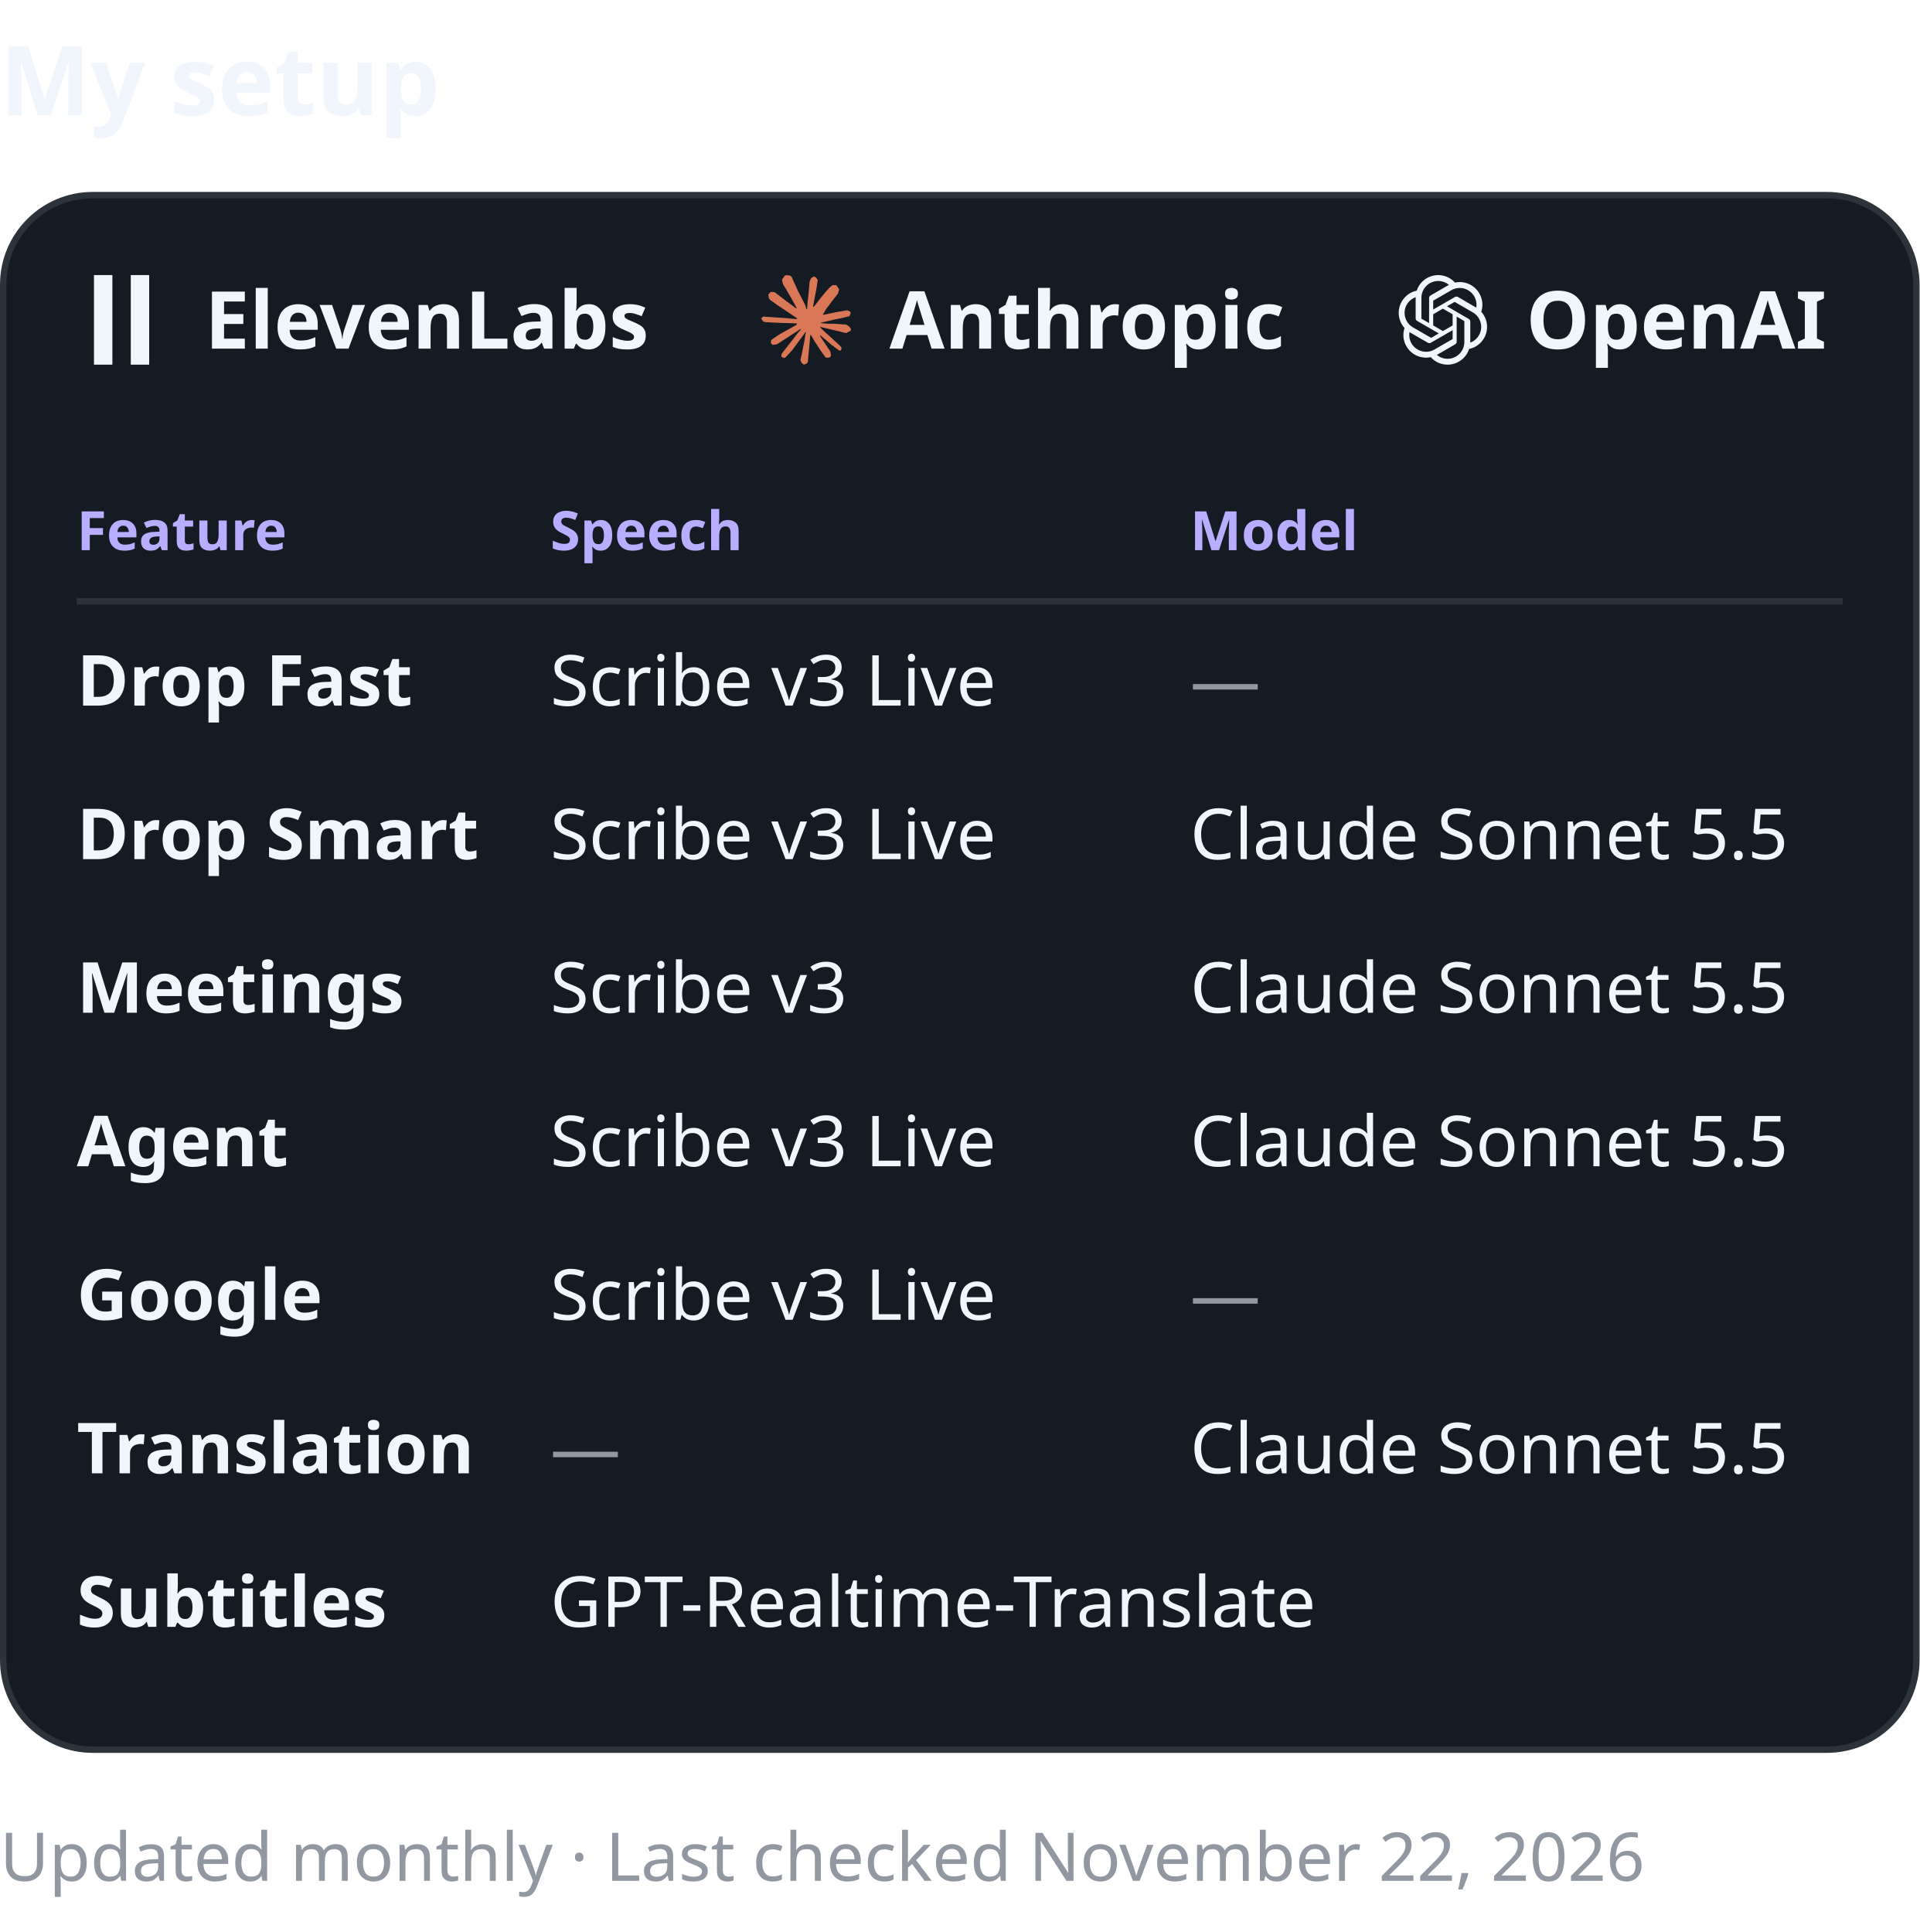
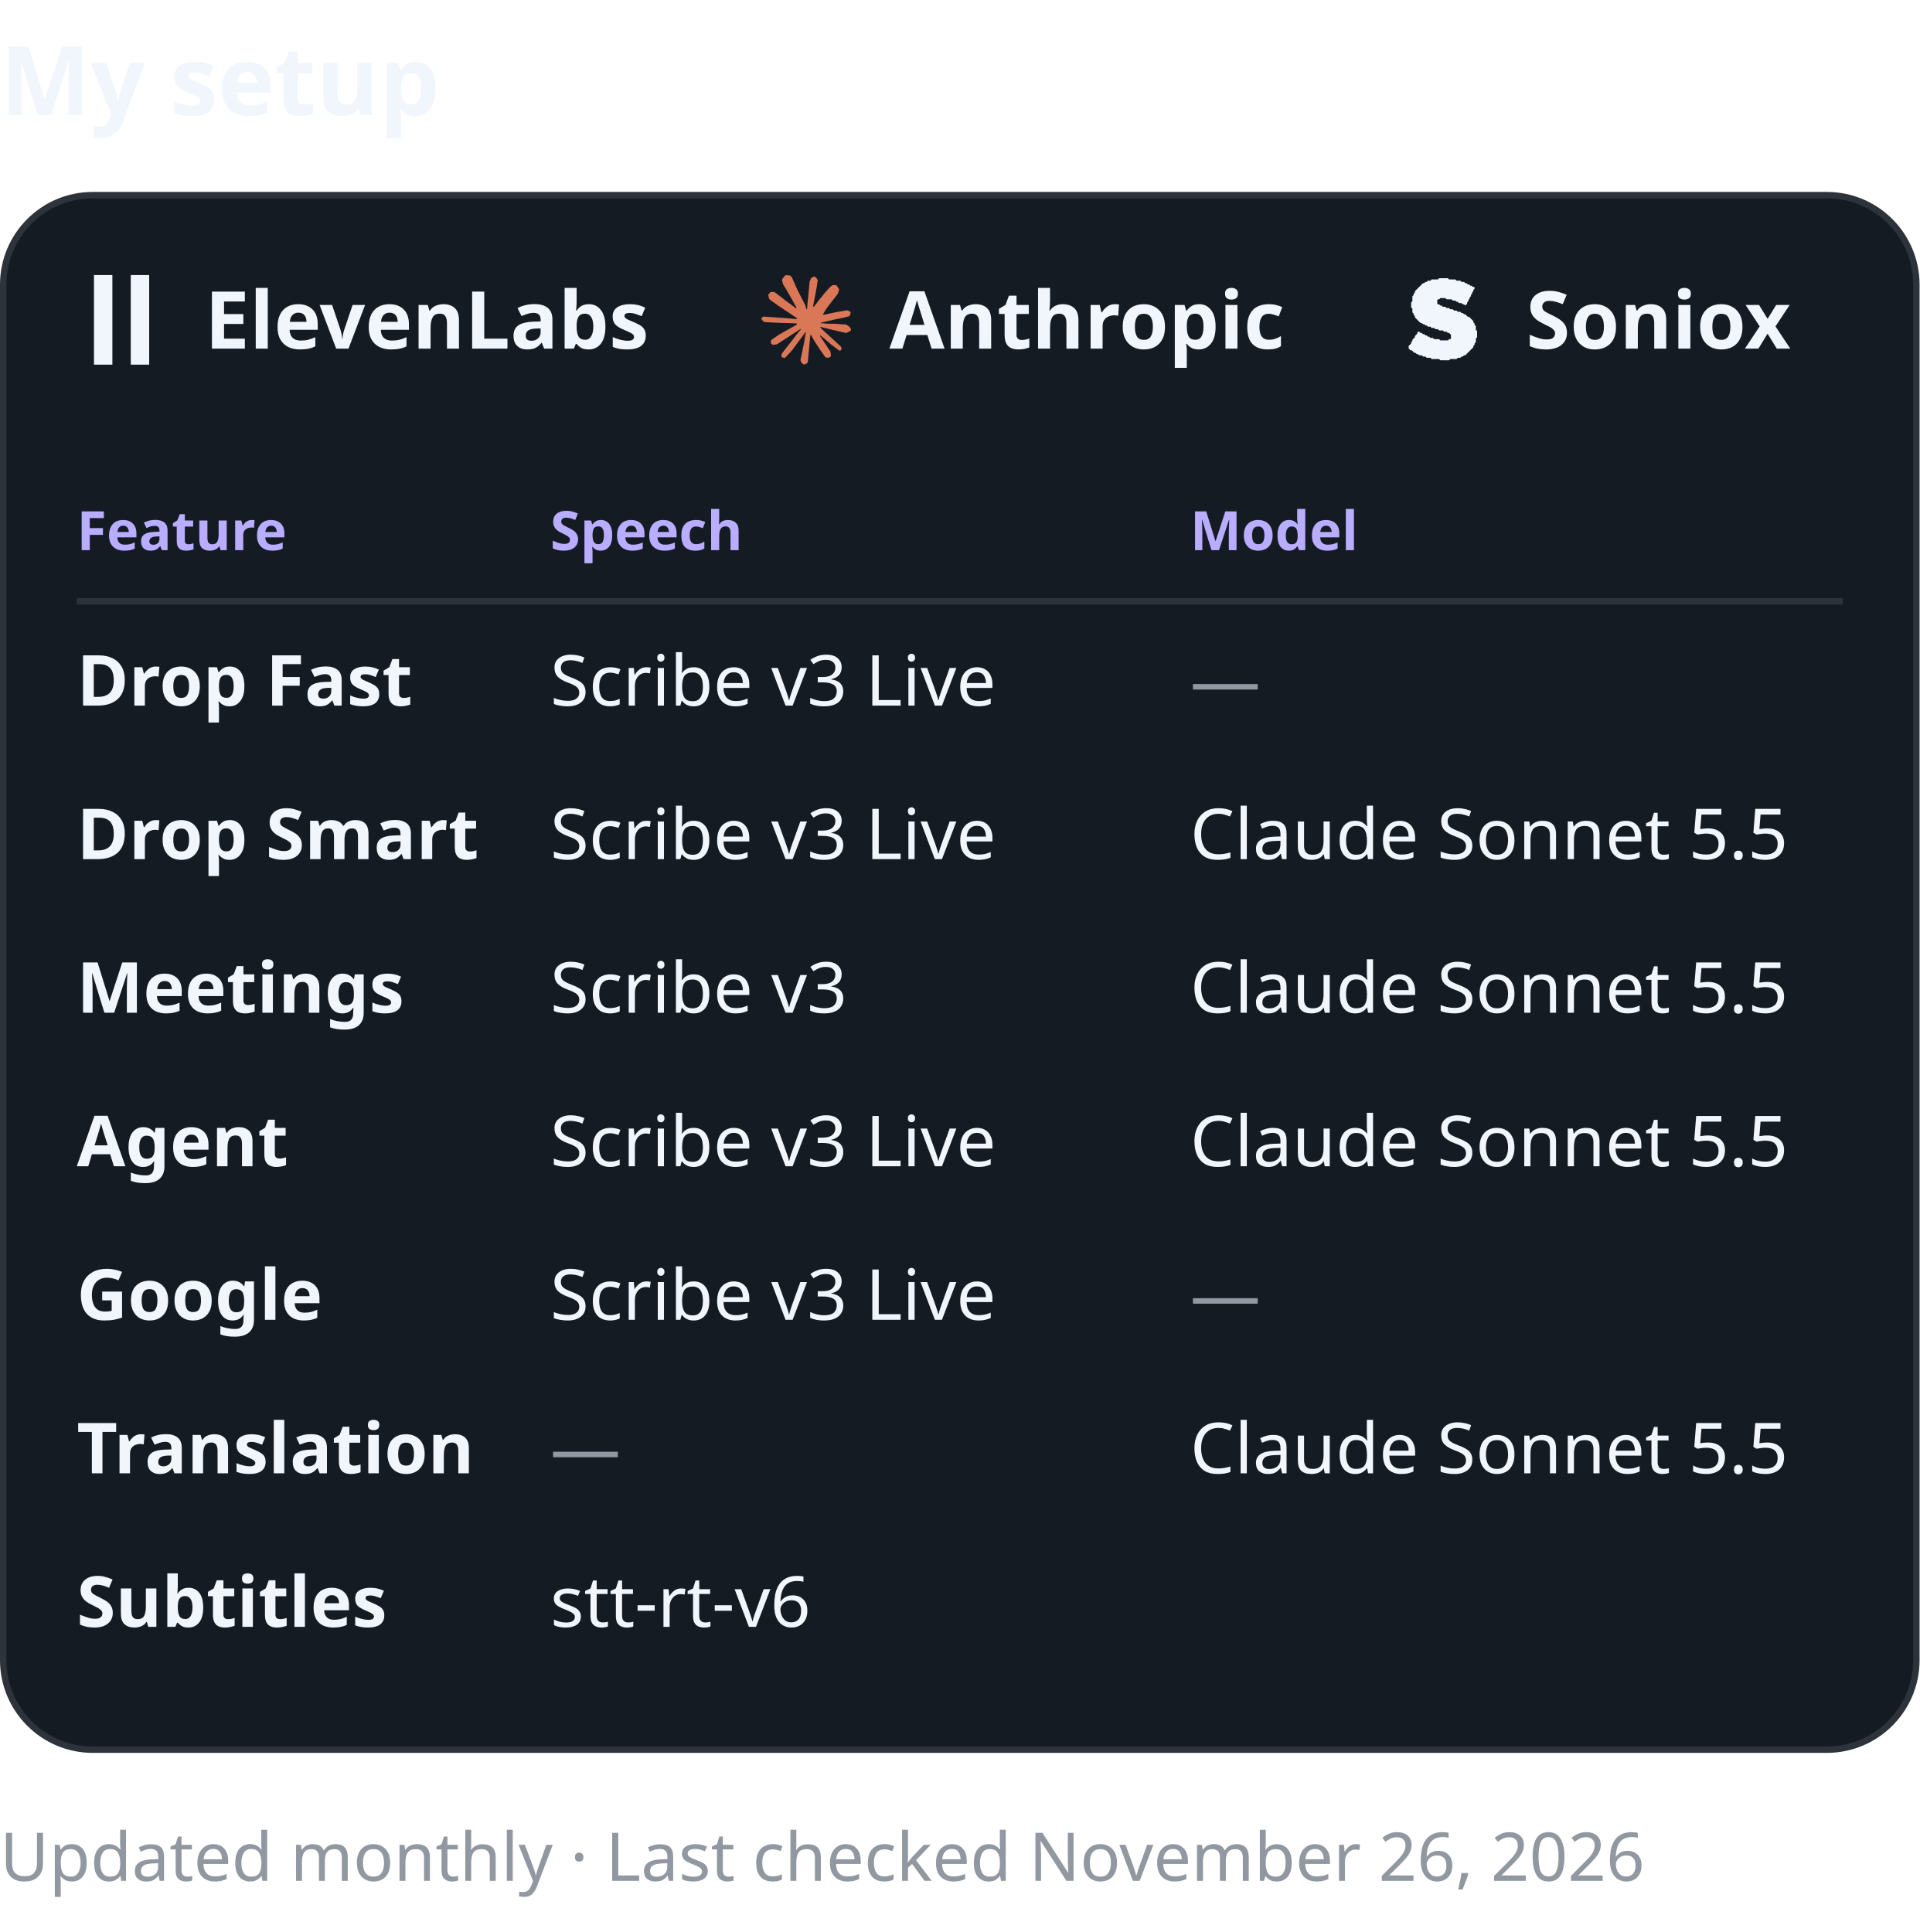
<svg xmlns="http://www.w3.org/2000/svg" width="300" height="302" viewBox="0 0 300 302">
  <text x="0" y="18" font-family="-apple-system, BlinkMacSystemFont, 'Segoe UI', 'Noto Sans', Helvetica, Arial, sans-serif" font-size="15" font-weight="700" fill="#f0f6fc">My setup</text>
  <rect x="0.5" y="30.5" width="299" height="243" rx="14" fill="#151b23" stroke="#2d333b" />
  <svg x="12" y="43" width="14" height="14" fill="#f0f6fc" role="img" viewBox="0 0 24 24">
    <path d="M4.604 0v24h4.932V0zm9.861 0v24h4.932V0z" />
  </svg>
  <text x="32" y="54.5" font-family="-apple-system, BlinkMacSystemFont, 'Segoe UI', 'Noto Sans', Helvetica, Arial, sans-serif" font-size="12.5" font-weight="600" fill="#f0f6fc">ElevenLabs</text>
  <svg x="119.0" y="43" width="14" height="14" fill="#d97757" role="img" viewBox="0 0 24 24">
    <path d="m4.714 15.956 4.717-2.647.079-.231-.079-.128h-.231l-.789-.049-2.696-.073-2.337-.097-2.265-.121-.571-.121-.534-.704.055-.352.48-.322.686.061 1.518.103 2.277.158 1.651.097 2.447.255h.389l.055-.158-.134-.097-.103-.097L6.973 9.836l-2.55-1.688-1.336-.971-.723-.492-.364-.461-.158-1.008.656-.723.88.061.225.061.892.686 1.906 1.475 2.489 1.834.364.303.146-.103.018-.073-.164-.273-1.354-2.447-1.445-2.489-.643-1.032-.17-.619c-.061-.255-.103-.467-.103-.729L6.287.134 6.7 0l.996.134.419.364.619 1.415 1.002 2.228 1.554 3.03.455.898.243.832.091.255h.158v-.146l.128-1.706.237-2.095.231-2.696.079-.759.376-.911.747-.492.583.279.48.686-.067.443-.285 1.852-.559 2.902-.364 1.943h.212l.243-.243.984-1.305 1.651-2.064.729-.82.85-.905.546-.431h1.032l.759 1.129-.34 1.166-1.062 1.348-.88 1.141-1.263 1.7-.789 1.36.073.109.188-.018 2.853-.607 1.542-.279 1.84-.316.832.389.091.395-.328.807-1.967.486-2.307.461-3.436.814-.043.03.049.061 1.548.146.662.036h1.621l3.018.225.789.522.474.638-.079.486-1.214.619-1.639-.389-3.825-.911-1.311-.328h-.182v.109l1.093 1.069 2.003 1.809 2.507 2.331.128.577-.322.455-.34-.049-2.204-1.657-.85-.747-1.925-1.621h-.128v.17l.443.65 2.344 3.521.121 1.081-.17.352-.607.212-.668-.121-1.372-1.925L14.38 17.959l-1.141-1.943-.14.079-.674 7.255-.316.37-.729.279-.607-.461-.322-.747.322-1.475.389-1.925.316-1.53.285-1.9.17-.631-.012-.043-.14.018-1.433 1.967-2.18 2.945-1.724 1.846-.413.164-.716-.37.067-.662.401-.589 2.386-3.036 1.439-1.882.929-1.087-.006-.158h-.055l-6.338 4.116-1.129.146-.486-.455.061-.747.231-.243 1.906-1.311Z" />
  </svg>
  <text x="139.0" y="54.5" font-family="-apple-system, BlinkMacSystemFont, 'Segoe UI', 'Noto Sans', Helvetica, Arial, sans-serif" font-size="12.5" font-weight="600" fill="#f0f6fc">Anthropic</text>
-   <svg x="218.5" y="43" width="14" height="14" fill="#f0f6fc" role="img" viewBox="0 0 24 24">
-     <path d="M22.282 9.821a5.985 5.985 0 0 0-.516-4.911 6.046 6.046 0 0 0-6.51-2.9A6.065 6.065 0 0 0 4.981 4.182a5.985 5.985 0 0 0-3.998 2.9 6.046 6.046 0 0 0 .743 7.097 5.98 5.98 0 0 0 .511 4.911 6.051 6.051 0 0 0 6.515 2.9A5.985 5.985 0 0 0 13.26 24a6.056 6.056 0 0 0 5.772-4.206 5.989 5.989 0 0 0 3.998-2.9 6.056 6.056 0 0 0-.748-7.073zm-9.022 12.608a4.476 4.476 0 0 1-2.876-1.041l.142-.08 4.778-2.758a.795.795 0 0 0 .393-.681v-6.737l2.02 1.169a.071.071 0 0 1 .038.052v5.583a4.504 4.504 0 0 1-4.495 4.494zm-9.661-4.125a4.471 4.471 0 0 1-.535-3.014l.142.085 4.783 2.758a.771.771 0 0 0 .781 0l5.843-3.369v2.332a.08.08 0 0 1-.033.061L9.74 19.95a4.499 4.499 0 0 1-6.141-1.646zM2.341 7.896a4.485 4.485 0 0 1 2.365-1.973V11.6a.766.766 0 0 0 .388.676l5.814 3.354-2.02 1.169a.076.076 0 0 1-.071 0l-4.83-2.787A4.504 4.504 0 0 1 2.341 7.872zm16.596 3.856L13.104 8.364 15.119 7.2a.076.076 0 0 1 .071 0l4.83 2.791a4.494 4.494 0 0 1-.676 8.104v-5.677a.79.79 0 0 0-.407-.667zm2.011-3.023l-.142-.085-4.774-2.782a.776.776 0 0 0-.785 0L9.409 9.23V6.897a.066.066 0 0 1 .028-.061l4.83-2.787a4.499 4.499 0 0 1 6.68 4.66zM8.306 12.863l-2.02-1.164a.08.08 0 0 1-.038-.057V6.074a4.499 4.499 0 0 1 7.376-3.454l-.142.081L8.704 5.459a.795.795 0 0 0-.393.681zm1.098-2.365l2.602-1.5 2.607 1.5v2.999l-2.597 1.5-2.607-1.5Z" />
+   <svg x="218.5" y="43" width="14" height="14" fill="#f0f6fc" viewBox="8 6 32 36">
+     <path fill="#f0f6fc" fill-rule="evenodd" d="M22.50,7.25 L23.00,7.25 L23.50,7.25 L24.00,7.25 L24.50,7.25 L25.00,7.25 L25.50,7.25 L26.00,7.25 L26.25,7.50 L26.50,7.75 L27.00,7.75 L27.50,7.75 L28.00,7.75 L28.50,7.75 L29.00,7.75 L29.25,8.00 L29.50,8.25 L30.00,8.25 L30.50,8.25 L31.00,8.25 L31.25,8.50 L31.50,8.75 L32.00,8.75 L32.50,8.75 L32.75,9.00 L33.00,9.25 L33.50,9.25 L33.75,9.50 L34.00,9.75 L34.50,9.75 L34.75,10.00 L35.00,10.25 L35.50,10.25 L35.75,10.50 L36.00,10.75 L36.50,10.75 L36.75,11.00 L36.75,11.50 L36.50,11.75 L36.25,12.00 L36.25,12.50 L36.00,12.75 L35.75,13.00 L35.75,13.50 L35.50,13.75 L35.25,14.00 L35.25,14.50 L35.00,14.75 L34.75,15.00 L34.75,15.50 L34.50,15.75 L34.25,16.00 L34.25,16.50 L34.00,16.75 L33.75,17.00 L33.75,17.50 L33.50,17.75 L33.25,18.00 L33.00,18.25 L32.75,18.00 L32.50,17.75 L32.00,17.75 L31.75,17.50 L31.50,17.25 L31.00,17.25 L30.50,17.25 L30.25,17.00 L30.00,16.75 L29.50,16.75 L29.25,16.50 L29.00,16.25 L28.50,16.25 L28.00,16.25 L27.75,16.00 L27.50,15.75 L27.00,15.75 L26.50,15.75 L26.00,15.75 L25.50,15.75 L25.25,15.50 L25.00,15.25 L24.50,15.25 L24.00,15.25 L23.50,15.25 L23.00,15.25 L22.75,15.50 L22.50,15.75 L22.00,15.75 L21.75,16.00 L21.75,16.50 L21.75,17.00 L21.75,17.50 L22.00,17.75 L22.50,17.75 L22.75,18.00 L23.00,18.25 L23.50,18.25 L23.75,18.50 L24.00,18.75 L24.50,18.75 L25.00,18.75 L25.25,19.00 L25.50,19.25 L26.00,19.25 L26.50,19.25 L26.75,19.50 L27.00,19.75 L27.50,19.75 L28.00,19.75 L28.25,20.00 L28.50,20.25 L29.00,20.25 L29.50,20.25 L29.75,20.50 L30.00,20.75 L30.50,20.75 L31.00,20.75 L31.25,21.00 L31.50,21.25 L32.00,21.25 L32.25,21.50 L32.50,21.75 L33.00,21.75 L33.25,22.00 L33.50,22.25 L33.75,22.50 L34.00,22.75 L34.50,22.75 L34.75,23.00 L35.00,23.25 L35.25,23.50 L35.50,23.75 L35.75,24.00 L36.00,24.25 L36.25,24.50 L36.25,25.00 L36.50,25.25 L36.75,25.50 L36.75,26.00 L37.00,26.25 L37.25,26.50 L37.25,27.00 L37.25,27.50 L37.25,28.00 L37.50,28.25 L37.75,28.50 L37.75,29.00 L37.75,29.50 L37.75,30.00 L37.75,30.50 L37.75,31.00 L37.50,31.25 L37.25,31.50 L37.25,32.00 L37.25,32.50 L37.25,33.00 L37.00,33.25 L36.75,33.50 L36.75,34.00 L36.50,34.25 L36.25,34.50 L36.25,35.00 L36.00,35.25 L35.75,35.50 L35.50,35.75 L35.25,36.00 L35.00,36.25 L34.75,36.50 L34.50,36.75 L34.25,37.00 L34.00,37.25 L33.75,37.50 L33.50,37.75 L33.25,38.00 L33.00,38.25 L32.50,38.25 L32.25,38.50 L32.00,38.75 L31.50,38.75 L31.25,39.00 L31.00,39.25 L30.50,39.25 L30.00,39.25 L29.75,39.50 L29.50,39.75 L29.00,39.75 L28.50,39.75 L28.00,39.75 L27.50,39.75 L27.00,39.75 L26.75,40.00 L26.50,40.25 L26.00,40.25 L25.50,40.25 L25.00,40.25 L24.50,40.25 L24.00,40.25 L23.50,40.25 L23.00,40.25 L22.75,40.00 L22.50,39.75 L22.00,39.75 L21.50,39.75 L21.00,39.75 L20.50,39.75 L20.00,39.75 L19.50,39.75 L19.25,39.50 L19.00,39.25 L18.50,39.25 L18.00,39.25 L17.50,39.25 L17.25,39.00 L17.00,38.75 L16.50,38.75 L16.00,38.75 L15.75,38.50 L15.50,38.25 L15.00,38.25 L14.50,38.25 L14.25,38.00 L14.00,37.75 L13.50,37.75 L13.25,37.50 L13.00,37.25 L12.50,37.25 L12.25,37.00 L12.00,36.75 L11.75,36.50 L11.50,36.25 L11.00,36.25 L10.75,36.00 L10.50,35.75 L10.25,35.50 L10.25,35.00 L10.25,34.50 L10.50,34.25 L10.75,34.00 L11.00,33.75 L11.25,33.50 L11.25,33.00 L11.50,32.75 L11.75,32.50 L11.75,32.00 L12.00,31.75 L12.25,31.50 L12.50,31.25 L12.75,31.00 L12.75,30.50 L13.00,30.25 L13.25,30.00 L13.50,29.75 L13.75,29.50 L13.75,29.00 L14.00,28.75 L14.50,28.75 L14.75,29.00 L15.00,29.25 L15.50,29.25 L15.75,29.50 L16.00,29.75 L16.50,29.75 L16.75,30.00 L17.00,30.25 L17.50,30.25 L17.75,30.50 L18.00,30.75 L18.50,30.75 L18.75,31.00 L19.00,31.25 L19.50,31.25 L20.00,31.25 L20.25,31.50 L20.50,31.75 L21.00,31.75 L21.50,31.75 L22.00,31.75 L22.50,31.75 L22.75,32.00 L23.00,32.25 L23.50,32.25 L24.00,32.25 L24.50,32.25 L25.00,32.25 L25.50,32.25 L26.00,32.25 L26.25,32.00 L26.50,31.75 L27.00,31.75 L27.25,31.50 L27.25,31.00 L27.25,30.50 L27.25,30.00 L27.00,29.75 L26.75,29.50 L26.50,29.25 L26.00,29.25 L25.75,29.00 L25.50,28.75 L25.00,28.75 L24.50,28.75 L24.25,28.50 L24.00,28.25 L23.50,28.25 L23.00,28.25 L22.50,28.25 L22.25,28.00 L22.00,27.75 L21.50,27.75 L21.00,27.75 L20.75,27.50 L20.50,27.25 L20.00,27.25 L19.50,27.25 L19.25,27.00 L19.00,26.75 L18.50,26.75 L18.00,26.75 L17.75,26.50 L17.50,26.25 L17.00,26.25 L16.75,26.00 L16.50,25.75 L16.00,25.75 L15.75,25.50 L15.50,25.25 L15.00,25.25 L14.75,25.00 L14.50,24.75 L14.25,24.50 L14.00,24.25 L13.75,24.00 L13.50,23.75 L13.25,23.50 L13.00,23.25 L12.75,23.00 L12.75,22.50 L12.50,22.25 L12.25,22.00 L12.25,21.50 L12.00,21.25 L11.75,21.00 L11.75,20.50 L11.75,20.00 L11.75,19.50 L11.50,19.25 L11.25,19.00 L11.25,18.50 L11.25,18.00 L11.25,17.50 L11.25,17.00 L11.50,16.75 L11.75,16.50 L11.75,16.00 L11.75,15.50 L11.75,15.00 L11.75,14.50 L12.00,14.25 L12.25,14.00 L12.25,13.50 L12.50,13.25 L12.75,13.00 L12.75,12.50 L13.00,12.25 L13.25,12.00 L13.50,11.75 L13.75,11.50 L14.00,11.25 L14.25,11.00 L14.50,10.75 L14.75,10.50 L15.00,10.25 L15.25,10.00 L15.50,9.75 L15.75,9.50 L16.00,9.25 L16.50,9.25 L16.75,9.00 L17.00,8.75 L17.50,8.75 L17.75,8.50 L18.00,8.25 L18.50,8.25 L19.00,8.25 L19.25,8.00 L19.50,7.75 L20.00,7.75 L20.50,7.75 L21.00,7.75 L21.50,7.75 L22.00,7.75 L22.25,7.50 L22.50,7.25 Z" />
  </svg>
-   <text x="238.5" y="54.5" font-family="-apple-system, BlinkMacSystemFont, 'Segoe UI', 'Noto Sans', Helvetica, Arial, sans-serif" font-size="12.5" font-weight="600" fill="#f0f6fc">OpenAI</text>
+   <text x="238.5" y="54.5" font-family="-apple-system, BlinkMacSystemFont, 'Segoe UI', 'Noto Sans', Helvetica, Arial, sans-serif" font-size="12.5" font-weight="600" fill="#f0f6fc">Soniox</text>
  <text x="12" y="86" font-family="-apple-system, BlinkMacSystemFont, 'Segoe UI', 'Noto Sans', Helvetica, Arial, sans-serif" font-size="8.5" font-weight="600" fill="#b8adff">Feature</text>
  <text x="86" y="86" font-family="-apple-system, BlinkMacSystemFont, 'Segoe UI', 'Noto Sans', Helvetica, Arial, sans-serif" font-size="8.5" font-weight="600" fill="#b8adff">Speech</text>
  <text x="186" y="86" font-family="-apple-system, BlinkMacSystemFont, 'Segoe UI', 'Noto Sans', Helvetica, Arial, sans-serif" font-size="8.5" font-weight="600" fill="#b8adff">Model</text>
  <line x1="12" y1="94" x2="288" y2="94" stroke="#2d333b" />
  <text x="12" y="110.3" font-family="-apple-system, BlinkMacSystemFont, 'Segoe UI', 'Noto Sans', Helvetica, Arial, sans-serif" font-size="11" font-weight="600" fill="#f0f6fc">Drop Fast</text>
  <text x="86" y="110.3" font-family="-apple-system, BlinkMacSystemFont, 'Segoe UI', 'Noto Sans', Helvetica, Arial, sans-serif" font-size="11" font-weight="400" fill="#f0f6fc">Scribe v3 Live</text>
  <text x="186" y="110.3" font-family="-apple-system, BlinkMacSystemFont, 'Segoe UI', 'Noto Sans', Helvetica, Arial, sans-serif" font-size="11" font-weight="400" fill="#9198a1">—</text>
  <text x="12" y="134.3" font-family="-apple-system, BlinkMacSystemFont, 'Segoe UI', 'Noto Sans', Helvetica, Arial, sans-serif" font-size="11" font-weight="600" fill="#f0f6fc">Drop Smart</text>
  <text x="86" y="134.3" font-family="-apple-system, BlinkMacSystemFont, 'Segoe UI', 'Noto Sans', Helvetica, Arial, sans-serif" font-size="11" font-weight="400" fill="#f0f6fc">Scribe v3 Live</text>
  <text x="186" y="134.3" font-family="-apple-system, BlinkMacSystemFont, 'Segoe UI', 'Noto Sans', Helvetica, Arial, sans-serif" font-size="11" font-weight="400" fill="#f0f6fc">Claude Sonnet 5.5</text>
  <text x="12" y="158.3" font-family="-apple-system, BlinkMacSystemFont, 'Segoe UI', 'Noto Sans', Helvetica, Arial, sans-serif" font-size="11" font-weight="600" fill="#f0f6fc">Meetings</text>
  <text x="86" y="158.3" font-family="-apple-system, BlinkMacSystemFont, 'Segoe UI', 'Noto Sans', Helvetica, Arial, sans-serif" font-size="11" font-weight="400" fill="#f0f6fc">Scribe v3</text>
  <text x="186" y="158.3" font-family="-apple-system, BlinkMacSystemFont, 'Segoe UI', 'Noto Sans', Helvetica, Arial, sans-serif" font-size="11" font-weight="400" fill="#f0f6fc">Claude Sonnet 5.5</text>
  <text x="12" y="182.3" font-family="-apple-system, BlinkMacSystemFont, 'Segoe UI', 'Noto Sans', Helvetica, Arial, sans-serif" font-size="11" font-weight="600" fill="#f0f6fc">Agent</text>
  <text x="86" y="182.3" font-family="-apple-system, BlinkMacSystemFont, 'Segoe UI', 'Noto Sans', Helvetica, Arial, sans-serif" font-size="11" font-weight="400" fill="#f0f6fc">Scribe v3 Live</text>
  <text x="186" y="182.3" font-family="-apple-system, BlinkMacSystemFont, 'Segoe UI', 'Noto Sans', Helvetica, Arial, sans-serif" font-size="11" font-weight="400" fill="#f0f6fc">Claude Sonnet 5.5</text>
  <text x="12" y="206.3" font-family="-apple-system, BlinkMacSystemFont, 'Segoe UI', 'Noto Sans', Helvetica, Arial, sans-serif" font-size="11" font-weight="600" fill="#f0f6fc">Google</text>
  <text x="86" y="206.3" font-family="-apple-system, BlinkMacSystemFont, 'Segoe UI', 'Noto Sans', Helvetica, Arial, sans-serif" font-size="11" font-weight="400" fill="#f0f6fc">Scribe v3 Live</text>
  <text x="186" y="206.3" font-family="-apple-system, BlinkMacSystemFont, 'Segoe UI', 'Noto Sans', Helvetica, Arial, sans-serif" font-size="11" font-weight="400" fill="#9198a1">—</text>
  <text x="12" y="230.3" font-family="-apple-system, BlinkMacSystemFont, 'Segoe UI', 'Noto Sans', Helvetica, Arial, sans-serif" font-size="11" font-weight="600" fill="#f0f6fc">Translation</text>
  <text x="86" y="230.3" font-family="-apple-system, BlinkMacSystemFont, 'Segoe UI', 'Noto Sans', Helvetica, Arial, sans-serif" font-size="11" font-weight="400" fill="#9198a1">—</text>
  <text x="186" y="230.3" font-family="-apple-system, BlinkMacSystemFont, 'Segoe UI', 'Noto Sans', Helvetica, Arial, sans-serif" font-size="11" font-weight="400" fill="#f0f6fc">Claude Sonnet 5.5</text>
  <text x="12" y="254.3" font-family="-apple-system, BlinkMacSystemFont, 'Segoe UI', 'Noto Sans', Helvetica, Arial, sans-serif" font-size="11" font-weight="600" fill="#f0f6fc">Subtitles</text>
-   <text x="86" y="254.3" font-family="-apple-system, BlinkMacSystemFont, 'Segoe UI', 'Noto Sans', Helvetica, Arial, sans-serif" font-size="11" font-weight="400" fill="#f0f6fc">GPT-Realtime-Translate</text>
-   <text x="0" y="294" font-family="-apple-system, BlinkMacSystemFont, 'Segoe UI', 'Noto Sans', Helvetica, Arial, sans-serif" font-size="10.5" fill="#9198a1">Updated monthly · Last checked November 22, 2026</text>
+   <text x="86" y="254.3" font-family="-apple-system, BlinkMacSystemFont, 'Segoe UI', 'Noto Sans', Helvetica, Arial, sans-serif" font-size="11" font-weight="400" fill="#f0f6fc">stt-rt-v6</text>
+   <text x="0" y="294" font-family="-apple-system, BlinkMacSystemFont, 'Segoe UI', 'Noto Sans', Helvetica, Arial, sans-serif" font-size="10.5" fill="#9198a1">Updated monthly · Last checked November 26, 2026</text>
</svg>
